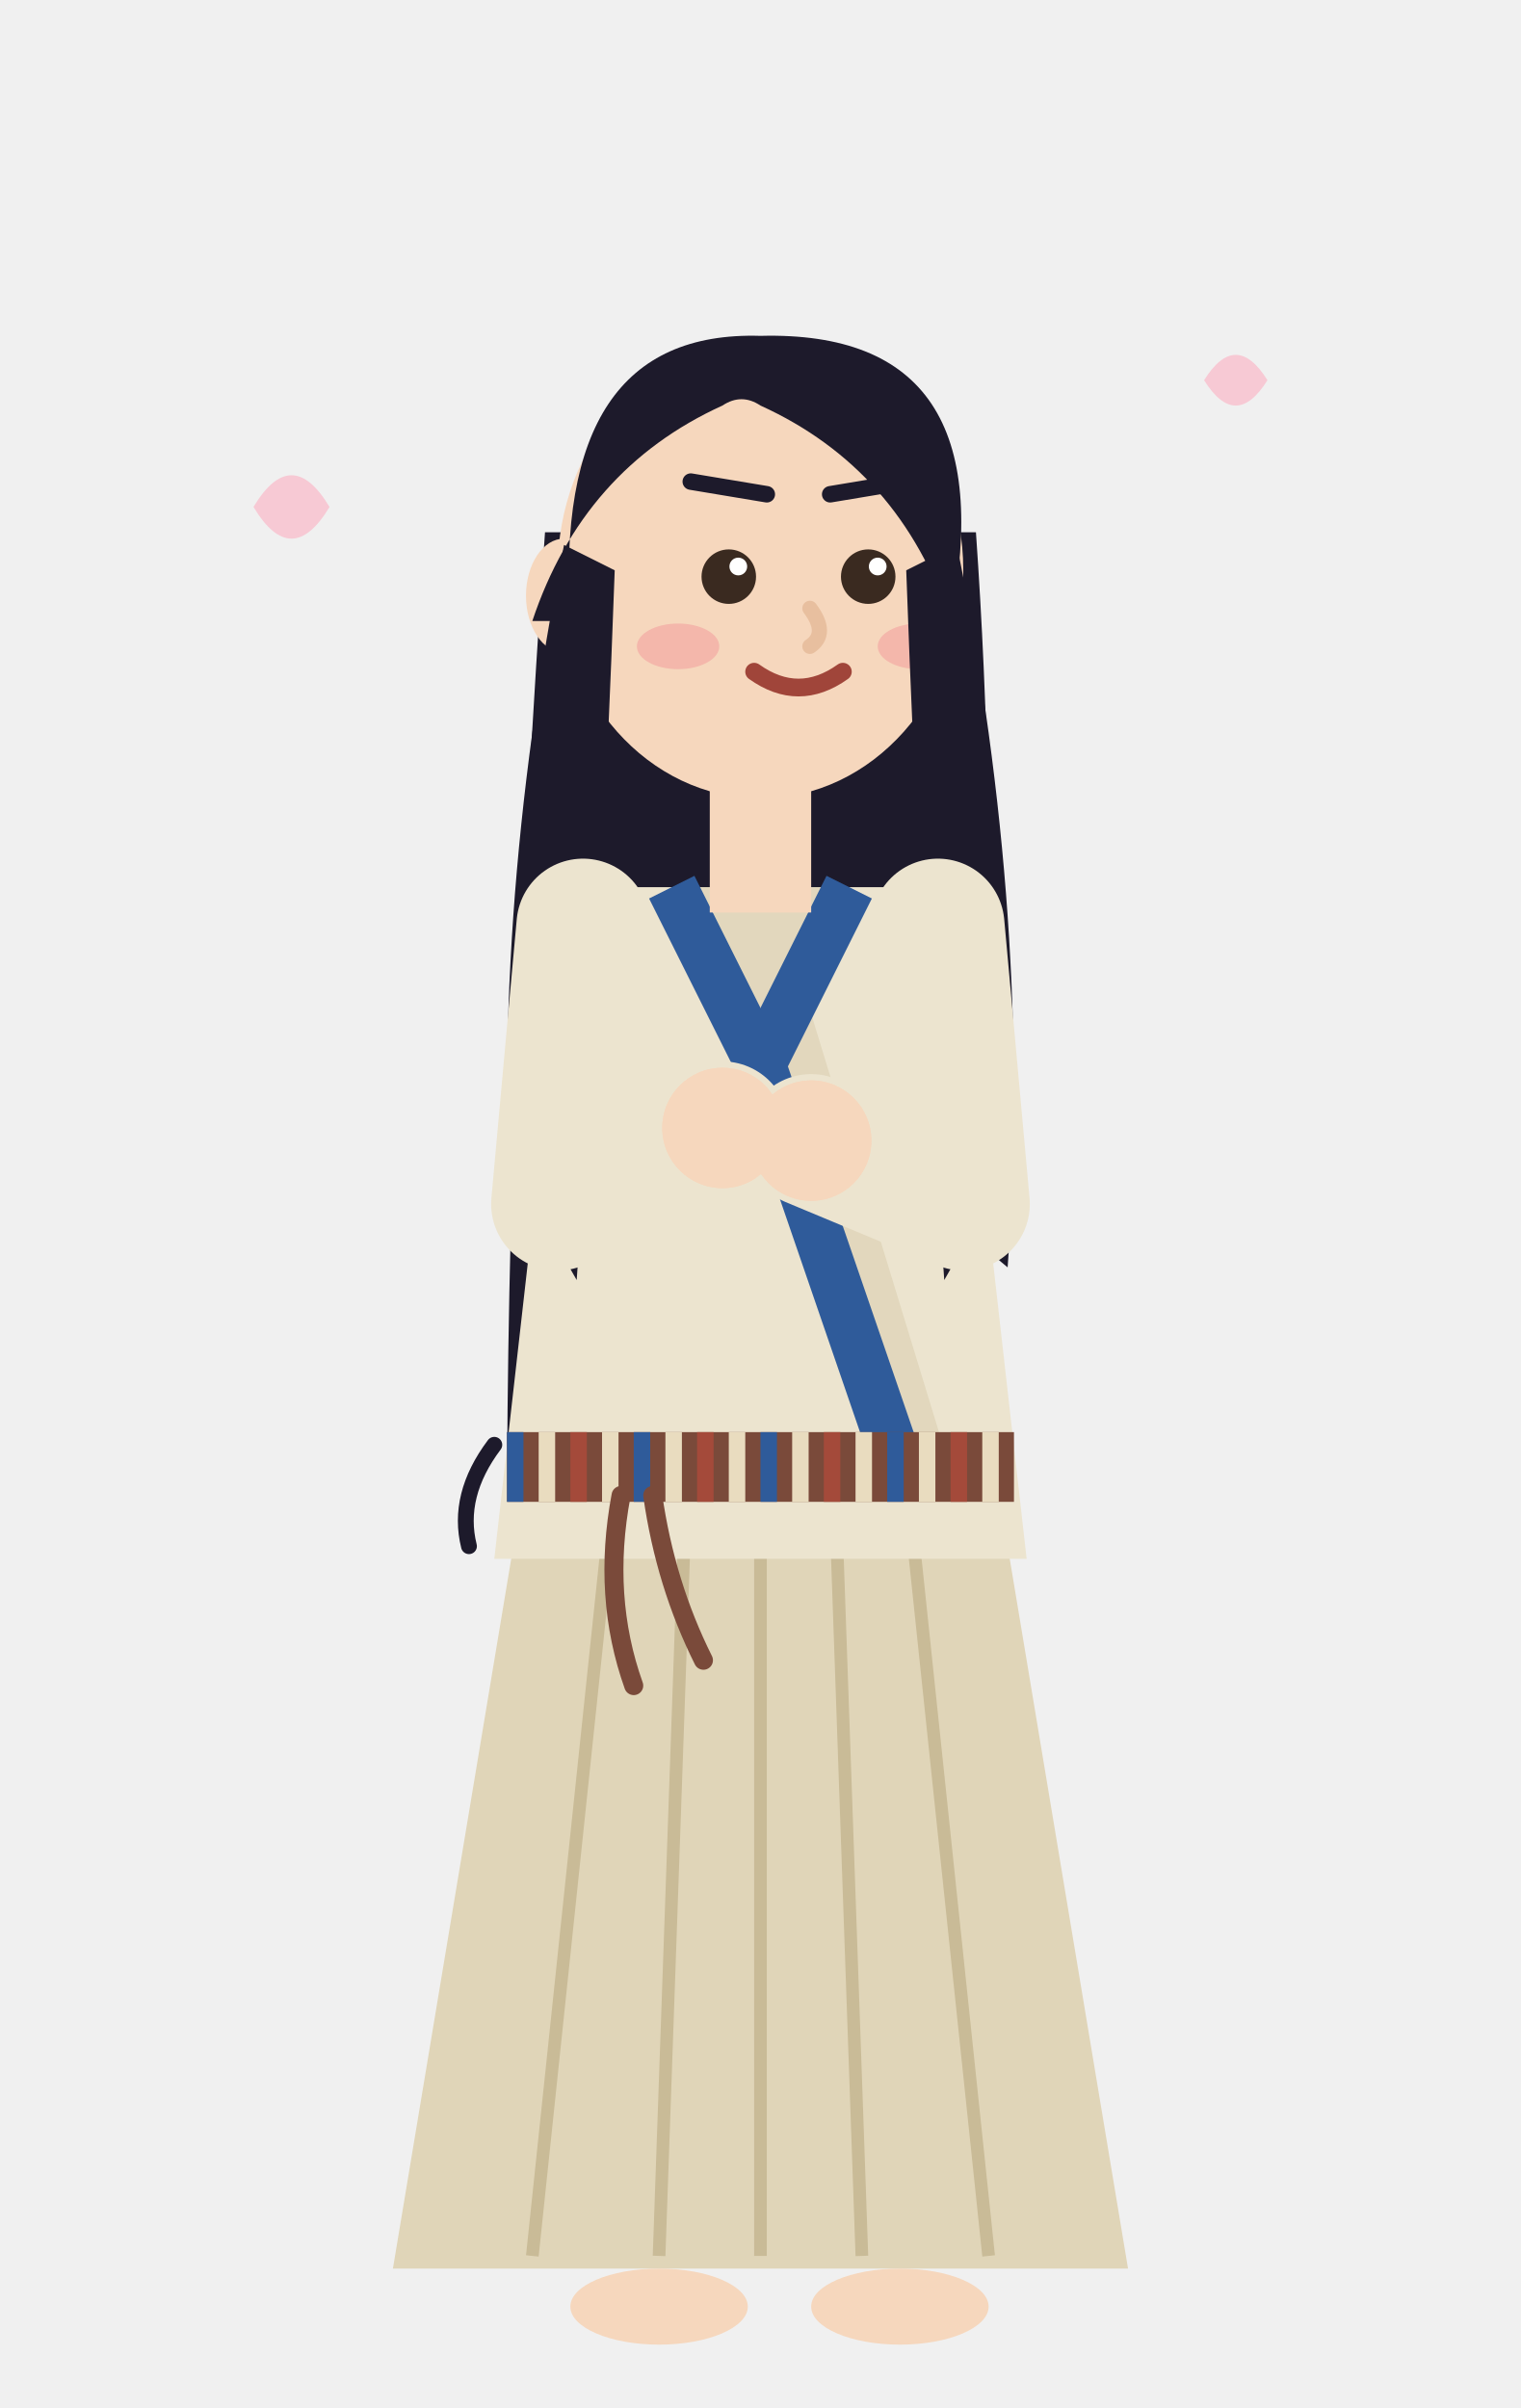
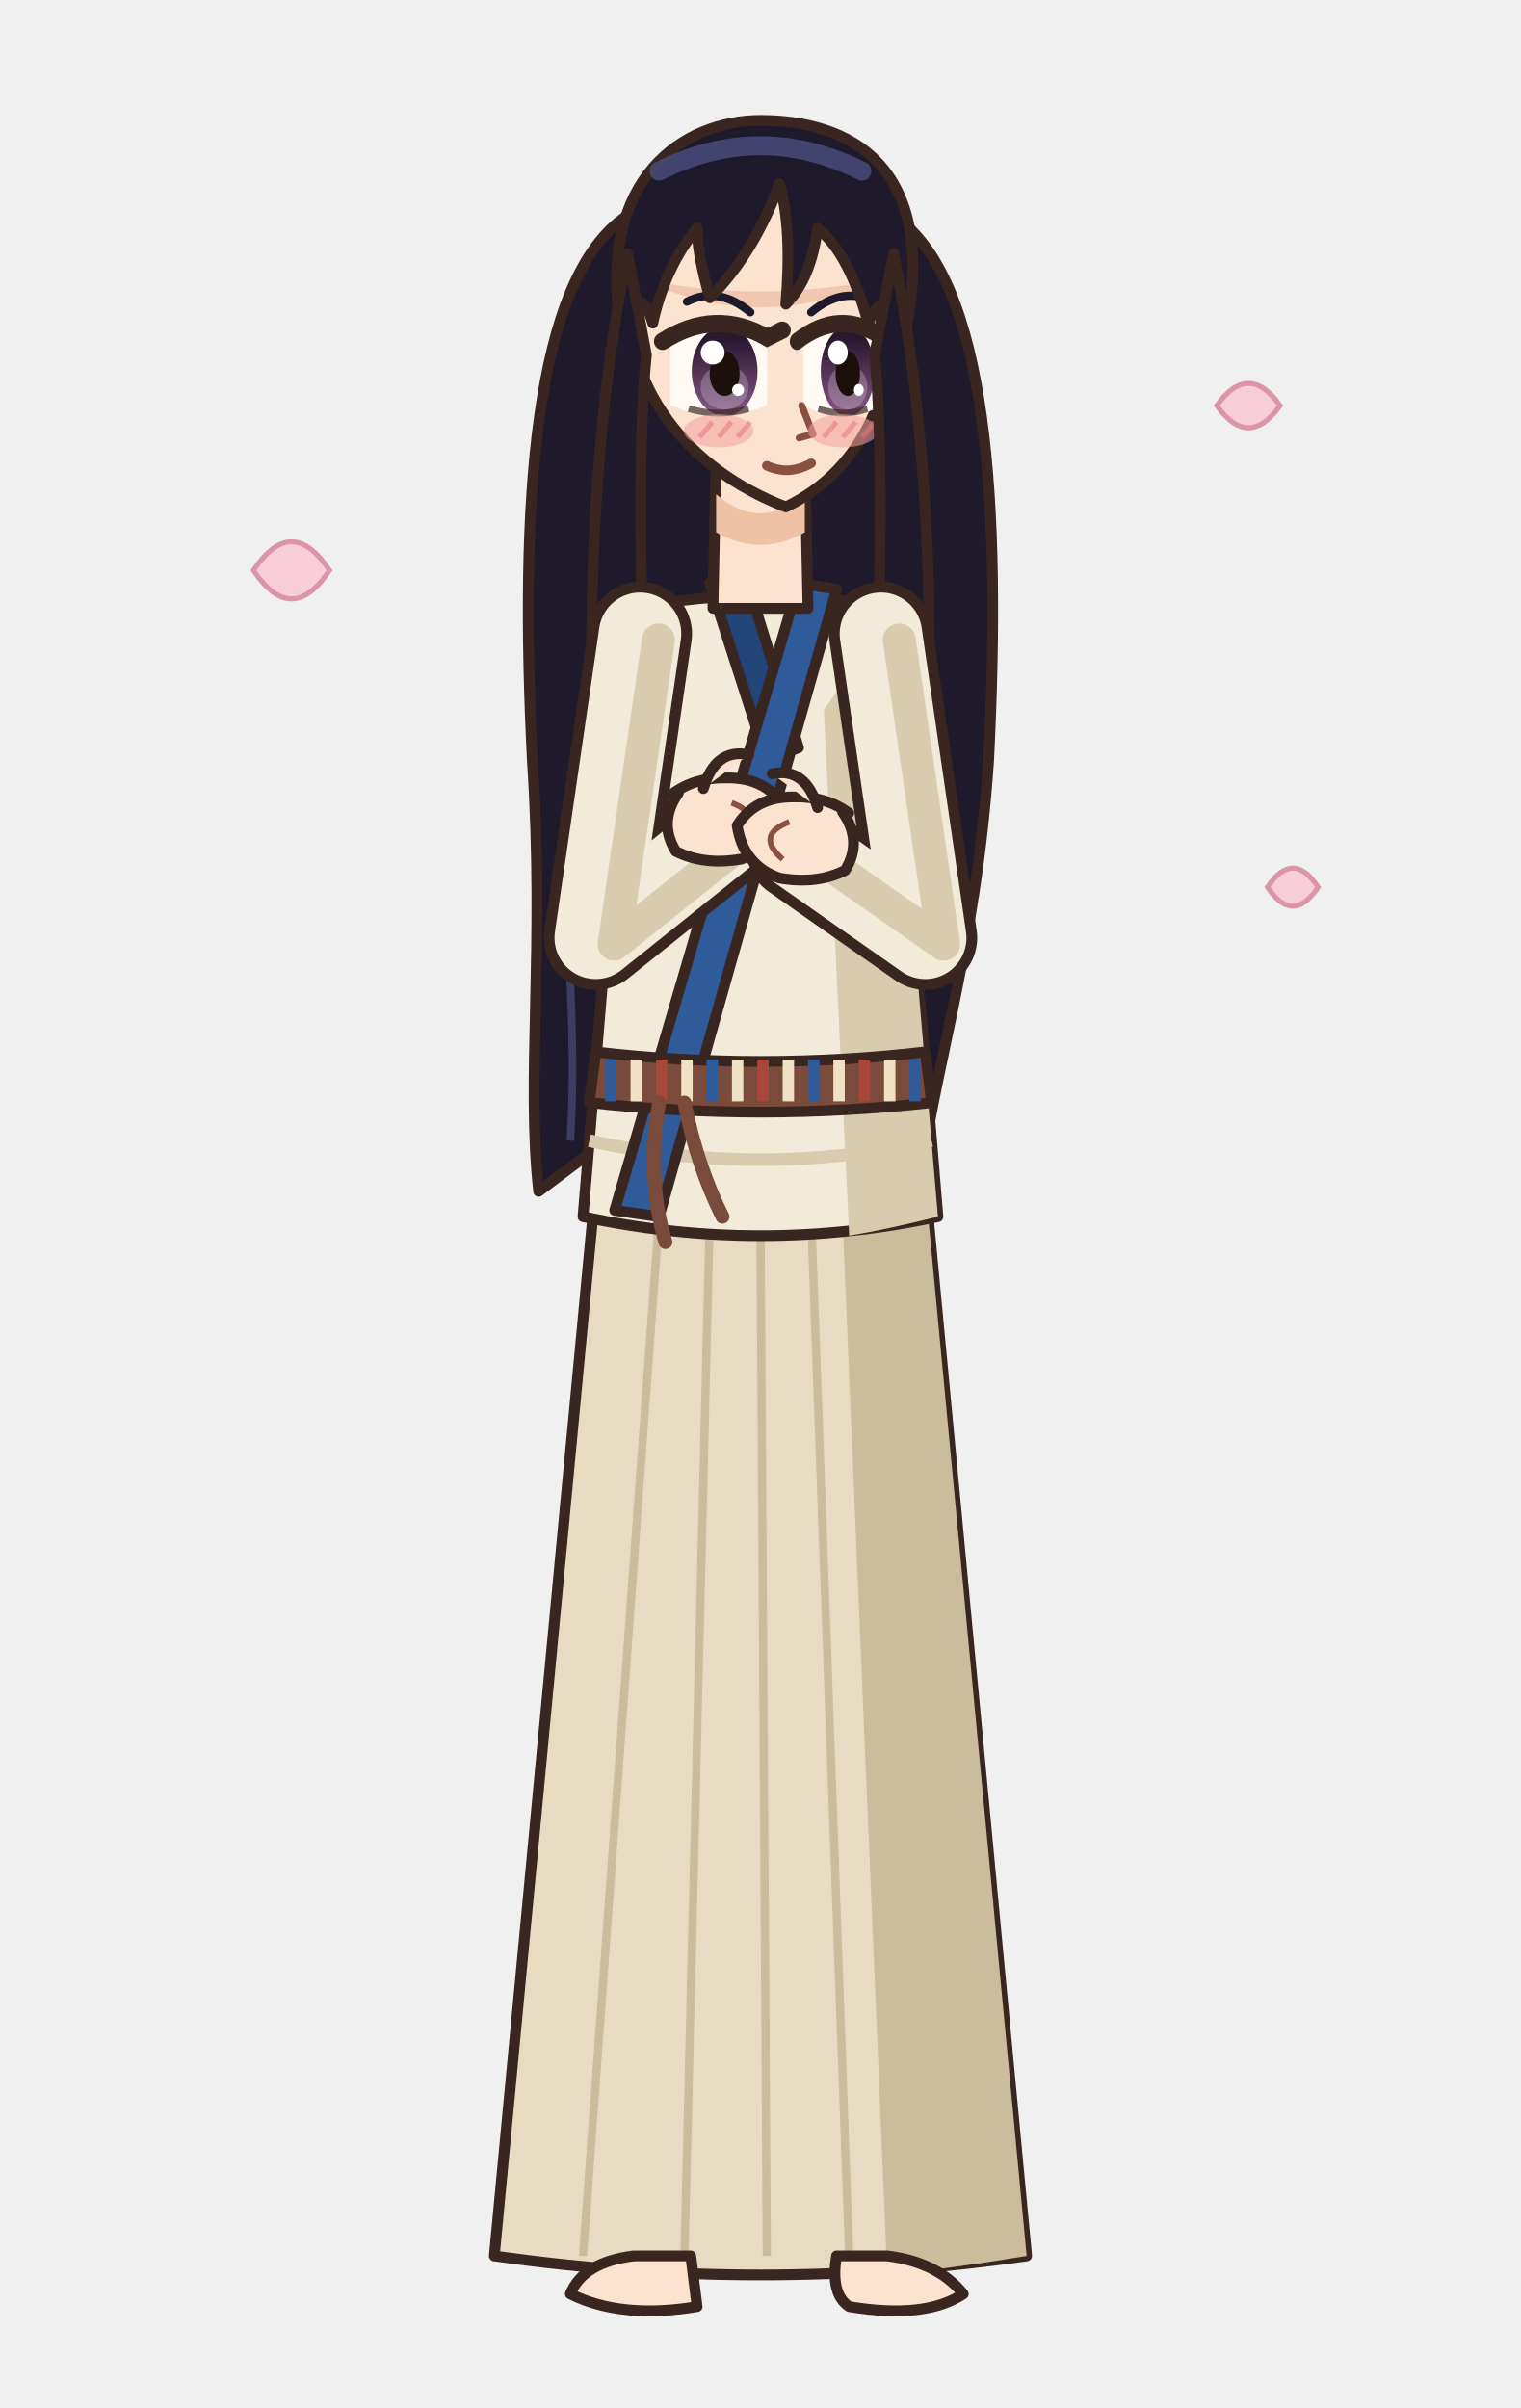
<svg xmlns="http://www.w3.org/2000/svg" width="240" height="380" viewBox="0 -20 240 380">
-   <path d="M86 64 Q80 150 80 220 l6 -6 l5 8 l6 -6 l6 6 L136 222 l6 -8 l6 6 Q160 150 154 64 Z" fill="#1d1a2b" />
-   <path d="M78 208 q-6 8 -4 16 M150 206 q6 8 3 15" stroke="#1d1a2b" stroke-width="2.5" fill="none" stroke-linecap="round" />
-   <path d="M84 206 L156 206 L178 338 L62 338 Z" fill="#e0d5b8" />
-   <path d="M96 222 L84 336" stroke="#c9bb97" stroke-width="2" />
-   <path d="M108 222 L104 336" stroke="#c9bb97" stroke-width="2" />
-   <path d="M120 222 L120 336" stroke="#c9bb97" stroke-width="2" />
-   <path d="M132 222 L136 336" stroke="#c9bb97" stroke-width="2" />
-   <path d="M144 222 L156 336" stroke="#c9bb97" stroke-width="2" />
-   <ellipse cx="104" cy="344" rx="14" ry="6" fill="#f6d7bd" />
-   <ellipse cx="142" cy="344" rx="14" ry="6" fill="#f6d7bd" />
-   <path d="M90 120 L150 120 L162 226 L78 226 Z" fill="#ece4cf" />
-   <path d="M108 120 L120 150 L140 212 L150 212 L128 140 L132 120 Z" fill="#d4c7a6" opacity=".45" />
-   <path d="M106 120 L120 148 L142 212" stroke="#2f5b9a" stroke-width="8" fill="none" stroke-linejoin="round" />
-   <path d="M134 120 L120 148" stroke="#2f5b9a" stroke-width="8" fill="none" />
-   <rect x="80" y="206" width="80" height="11" fill="#7a4a3a" />
-   <rect x="80" y="206" width="2.6" height="11" fill="#2f5b9a" />
-   <rect x="85" y="206" width="2.6" height="11" fill="#e9dcbf" />
-   <rect x="90" y="206" width="2.6" height="11" fill="#a44a3a" />
-   <rect x="95" y="206" width="2.6" height="11" fill="#e9dcbf" />
-   <rect x="100" y="206" width="2.6" height="11" fill="#2f5b9a" />
-   <rect x="105" y="206" width="2.6" height="11" fill="#e9dcbf" />
-   <rect x="110" y="206" width="2.6" height="11" fill="#a44a3a" />
-   <rect x="115" y="206" width="2.6" height="11" fill="#e9dcbf" />
-   <rect x="120" y="206" width="2.6" height="11" fill="#2f5b9a" />
-   <rect x="125" y="206" width="2.6" height="11" fill="#e9dcbf" />
-   <rect x="130" y="206" width="2.6" height="11" fill="#a44a3a" />
-   <rect x="135" y="206" width="2.6" height="11" fill="#e9dcbf" />
-   <rect x="140" y="206" width="2.6" height="11" fill="#2f5b9a" />
-   <rect x="145" y="206" width="2.6" height="11" fill="#e9dcbf" />
-   <rect x="150" y="206" width="2.6" height="11" fill="#a44a3a" />
-   <rect x="155" y="206" width="2.6" height="11" fill="#e9dcbf" />
-   <path d="M98 216 q-3 16 2 30 M103 216 q2 14 8 26" stroke="#7a4a3a" stroke-width="3" fill="none" stroke-linecap="round" />
-   <rect x="112" y="100" width="16" height="24" fill="#f6d7bd" />
-   <ellipse cx="89" cy="74" rx="6" ry="9" fill="#f6d7bd" />
-   <ellipse cx="89" cy="74" rx="2.5" ry="5" fill="#e8bf9f" />
-   <ellipse cx="120" cy="70" rx="32" ry="36" fill="#f6d7bd" />
-   <path d="M127.8 76 q3 4 0 6" fill="none" stroke="#e8bf9f" stroke-width="2.4" stroke-linecap="round" />
-   <circle cx="115" cy="71" r="4.3" fill="#3a2a20" />
-   <circle cx="116.5" cy="69.4" r="1.4" fill="#fff" />
-   <circle cx="137" cy="71" r="4.3" fill="#3a2a20" />
-   <circle cx="138.5" cy="69.4" r="1.4" fill="#fff" />
-   <path d="M109 56 L121 58" stroke="#1d1a2b" stroke-width="2.6" stroke-linecap="round" />
-   <path d="M131 58 L143 56" stroke="#1d1a2b" stroke-width="2.6" stroke-linecap="round" />
-   <path d="M119 86 q7 5 14 0" fill="none" stroke="#a0453a" stroke-width="2.8" stroke-linecap="round" />
-   <ellipse cx="107" cy="82" rx="6.5" ry="3.6" fill="#f29c9c" opacity="0.55" />
-   <ellipse cx="145" cy="82" rx="6.5" ry="3.6" fill="#f29c9c" opacity="0.55" />
-   <path d="M90 78 q-3 -46 30 -45 q39 -1 30 45 q-8 -24 -30 -34 q-3 -2 -6 0 q-22 10 -30 34 z" fill="#1d1a2b" />
-   <path d="M89 66 q-12 60 -8 114 l6 -5 l4 7 q4 -56 6 -112 z" fill="#1d1a2b" />
-   <path d="M151 66 q12 60 8 114 l-6 -5 l-4 7 q-4 -56 -6 -112 z" fill="#1d1a2b" />
-   <polyline points="92,126 88,170 114,158" fill="none" stroke="#ece4cf" stroke-width="21" stroke-linecap="round" stroke-linejoin="round" />
-   <circle cx="114" cy="158" r="9.5" fill="#f6d7bd" />
-   <polyline points="148,126 152,170 128,160" fill="none" stroke="#ece4cf" stroke-width="21" stroke-linecap="round" stroke-linejoin="round" />
-   <circle cx="128" cy="160" r="9.5" fill="#f6d7bd" />
-   <circle cx="114" cy="158" r="9.5" fill="#f6d7bd" />
-   <circle cx="128" cy="160" r="9.5" fill="#f6d7bd" />
-   <path d="M40 60 q6 -10 12 0 q-6 10 -12 0 z M190 40 q5 -8 10 0 q-5 8 -10 0 z" fill="#f7c9d4" />
+   <defs>
+     <linearGradient id="iris" x1="0" y1="0" x2="0" y2="1">
+       <stop offset=".15" stop-color="#2a1830" />
+       <stop offset="1" stop-color="#8a5a8a" />
+     </linearGradient>
+   </defs>
+   <path d="M99 14 C84 24 82 60 84 100 C86 130 83 150 85 168 L93 162 L99 170 L107 163 L115 171 L123 163 L131 170 L137 162 L145 168 C147 150 154 130 156 100 C158 60 156 24 141 14 Z" fill="#1e1a2c" stroke="#3a2620" stroke-width="1.7" stroke-linejoin="round" stroke-linecap="round" />
+   <path d="M89 120 q2 24 1 40 M141 120 q-1 24 -1 40" stroke="#4a4a7a" stroke-width="1.2" fill="none" opacity=".7" />
+   <path d="M96 146 L144 146 L162 336 Q120 342 78 336 Z" fill="#e7dcc2" stroke="#3a2620" stroke-width="1.7" stroke-linejoin="round" stroke-linecap="round" />
+   <path d="M132 150 L144 146 L162 336 Q150 338 140 339 Z" fill="#cbbd9b" />
+   <path d="M104 172 L92 336" stroke="#cbbd9b" stroke-width="1.3" />
+   <path d="M112 172 L108 336" stroke="#cbbd9b" stroke-width="1.3" />
+   <path d="M120 172 L121 336" stroke="#cbbd9b" stroke-width="1.3" />
+   <path d="M128 172 L134 336" stroke="#cbbd9b" stroke-width="1.3" />
+   <path d="M136 172 L148 336" stroke="#cbbd9b" stroke-width="1.3" />
+   <path d="M100 336 q-8 1 -10 6 q8 4 20 2 l-1 -8 z" fill="#fbe3d0" stroke="#3a2620" stroke-width="1.7" stroke-linejoin="round" stroke-linecap="round" />
+   <path d="M132 336 q-1 6 2 8 q12 2 18 -2 q-4 -5 -12 -6 z" fill="#fbe3d0" stroke="#3a2620" stroke-width="1.7" stroke-linejoin="round" stroke-linecap="round" />
+   <path d="M100 76 Q120 72 140 76 L148 172 Q120 178 92 172 Z" fill="#f2ebda" stroke="#3a2620" stroke-width="1.7" stroke-linejoin="round" stroke-linecap="round" />
+   <path d="M130 92 L140 78 L148 172 Q140 174 134 175 Z" fill="#d9ccae" />
+   <path d="M93 160 q27 6 54 0" stroke="#d9ccae" stroke-width="2" fill="none" />
+   <path d="M112 72 L121 100 L126 98 L118 72 Z" fill="#22457a" stroke="#3a2620" stroke-width="1.7" stroke-linejoin="round" stroke-linecap="round" />
+   <path d="M126 72 L132 73 L104 172 L97 171 Z" fill="#2f5b9a" stroke="#3a2620" stroke-width="1.7" stroke-linejoin="round" stroke-linecap="round" />
+   <path d="M94 146 Q120 149 146 146 L147 154 Q120 157 93 154 Z" fill="#7a4a3a" stroke="#3a2620" stroke-width="1.7" stroke-linejoin="round" stroke-linecap="round" />
+   <rect x="95.5" y="147.2" width="1.8" height="6.6" fill="#2f5b9a" />
+   <rect x="99.5" y="147.2" width="1.8" height="6.6" fill="#efe2c4" />
+   <rect x="103.5" y="147.2" width="1.8" height="6.6" fill="#a8483a" />
+   <rect x="107.5" y="147.2" width="1.8" height="6.6" fill="#efe2c4" />
+   <rect x="111.5" y="147.2" width="1.8" height="6.6" fill="#2f5b9a" />
+   <rect x="115.5" y="147.2" width="1.8" height="6.6" fill="#efe2c4" />
+   <rect x="119.5" y="147.2" width="1.8" height="6.6" fill="#a8483a" />
+   <rect x="123.5" y="147.2" width="1.8" height="6.6" fill="#efe2c4" />
+   <rect x="127.5" y="147.2" width="1.8" height="6.6" fill="#2f5b9a" />
+   <rect x="131.5" y="147.2" width="1.8" height="6.6" fill="#efe2c4" />
+   <rect x="135.5" y="147.2" width="1.8" height="6.6" fill="#a8483a" />
+   <rect x="139.5" y="147.2" width="1.8" height="6.6" fill="#efe2c4" />
+   <rect x="143.5" y="147.2" width="1.8" height="6.6" fill="#2f5b9a" />
+   <path d="M104 154 q-2 12 1 22 M108 154 q2 10 6 18" stroke="#7a4a3a" stroke-width="2.2" fill="none" stroke-linecap="round" />
+   <path d="M113 52 L112.5 76 L127.5 76 L127 52 Z" fill="#fbe3d0" stroke="#3a2620" stroke-width="1.7" stroke-linejoin="round" stroke-linecap="round" />
+   <path d="M113 58 q7 6 14 0 v6 q-7 4 -14 0 z" fill="#efc2a6" />
+   <path d="M99 24 C98 41 108.4 54 124 60 C136.4 54 142 41 141 24 C141 4 99 4 99 24 Z" fill="#fbe3d0" stroke="#3a2620" stroke-width="1.7" stroke-linejoin="round" stroke-linecap="round" />
+   <path d="M101 24 q19 9 38 0 q-19 4 -38 0 z" fill="#efc2a6" opacity=".8" />
+   <g transform="translate(113.4 38) scale(1.18 1.18)">
+     <path d="M-6.5 -4 q6.5 -3 13 0 v9 q-6.5 3 -13 0 z" fill="#fffaf4" />
+     <ellipse cx="0.8" cy="0.5" rx="4.4" ry="6" fill="url(#iris)" />
+     <ellipse cx="0.8" cy="2.6" rx="3.2" ry="3" fill="#ffffff" opacity=".22" />
+     <ellipse cx="0.8" cy="0.8" rx="2" ry="3" fill="#1c100c" />
+     <circle cx="-0.8" cy="-2" r="1.6" fill="#fff" />
+     <circle cx="2.6" cy="3" r=".8" fill="#fff" />
+     <path d="M-7.5 -3.5 q7 -4.5 14 -0.5 l2 -1" stroke="#3a2620" stroke-width="2.3" fill="none" stroke-linecap="round" />
+     <path d="M-4 5.5 q4 1.2 8 0" stroke="#3a2620" stroke-width=".9" fill="none" opacity=".7" />
+   </g>
+   <g transform="translate(133 38) scale(0.9676 1.18)">
+     <path d="M-6.5 -4 q6.5 -3 13 0 v9 q-6.5 3 -13 0 z" fill="#fffaf4" />
+     <ellipse cx="0.8" cy="0.5" rx="4.4" ry="6" fill="url(#iris)" />
+     <ellipse cx="0.8" cy="2.6" rx="3.2" ry="3" fill="#ffffff" opacity=".22" />
+     <ellipse cx="0.8" cy="0.8" rx="2" ry="3" fill="#1c100c" />
+     <circle cx="-0.8" cy="-2" r="1.6" fill="#fff" />
+     <circle cx="2.6" cy="3" r=".8" fill="#fff" />
+     <path d="M-7.5 -3.5 q7 -4.5 14 -0.5 l2 -1" stroke="#3a2620" stroke-width="2.3" fill="none" stroke-linecap="round" />
+     <path d="M-4 5.5 q4 1.2 8 0" stroke="#3a2620" stroke-width=".9" fill="none" opacity=".7" />
+   </g>
+   <path d="M108.4 27.6 q5 -2.5 10 1.68" stroke="#1e1a2c" stroke-width="1.3" fill="none" stroke-linecap="round" />
+   <path d="M138 27.6 q-5 -2.5 -10 1.68" stroke="#1e1a2c" stroke-width="1.3" fill="none" stroke-linecap="round" />
+   <path d="M126.5 44 l1.8 4.5 l-2.2 .6" stroke="#8a5040" stroke-width="1.1" fill="none" stroke-linecap="round" stroke-linejoin="round" />
+   <path d="M121 53.5 q3.5 1.6 7 -.4" stroke="#8a5040" stroke-width="1.5" fill="none" stroke-linecap="round" />
+   <ellipse cx="113.4" cy="48" rx="5.5" ry="2.6" fill="#f4a0a0" opacity="0.55" />
+   <path d="M110.4 49 l2 -2.4 M113.4 49 l2 -2.4 M116.4 49 l2 -2.4" stroke="#e07a7a" stroke-width=".8" opacity="0.55" />
+   <ellipse cx="133" cy="48" rx="5.5" ry="2.6" fill="#f4a0a0" opacity="0.55" />
+   <path d="M130 49 l2 -2.4 M133 49 l2 -2.4 M136 49 l2 -2.4" stroke="#e07a7a" stroke-width=".8" opacity="0.55" />
+   <path d="M98 32 C94 8 108 -1 120 -1 C134 -1 148 6 143 32 Q140 24 137 31 Q134 20 129 16 Q128 24 124 28 Q125 16 123 9 Q119 20 112 27 Q110 20 110 16 Q105 22 103 31 Q101 24 98 32 Z" fill="#1e1a2c" stroke="#3a2620" stroke-width="1.7" stroke-linejoin="round" stroke-linecap="round" />
+   <path d="M104 7 q16 -8 32 0" stroke="#4a4a7a" stroke-width="3" fill="none" stroke-linecap="round" opacity=".85" />
+   <path d="M99 20 C93 50 92 86 95 118 L99 112 L102 120 C102 90 100 56 102 36 Z" fill="#1e1a2c" stroke="#3a2620" stroke-width="1.7" stroke-linejoin="round" stroke-linecap="round" />
+   <path d="M141 20 C147 50 148 86 145 118 L141 112 L138 120 C138 90 140 56 138 36 Z" fill="#1e1a2c" stroke="#3a2620" stroke-width="1.7" stroke-linejoin="round" stroke-linecap="round" />
+   <polyline points="101,80 94,128 114,112" fill="none" stroke="#3a2620" stroke-width="16.4" stroke-linecap="round" stroke-linejoin="round" />
+   <polyline points="101,80 94,128 114,112" fill="none" stroke="#f2ebda" stroke-width="13" stroke-linecap="round" stroke-linejoin="round" />
+   <polyline points="103.9,81 96.9,129 116.9,113" fill="none" stroke="#d9ccae" stroke-width="5.2" stroke-linecap="round" stroke-linejoin="round" />
+   <polyline points="139,80 146,128 126,114" fill="none" stroke="#3a2620" stroke-width="16.4" stroke-linecap="round" stroke-linejoin="round" />
+   <polyline points="139,80 146,128 126,114" fill="none" stroke="#f2ebda" stroke-width="13" stroke-linecap="round" stroke-linejoin="round" />
+   <polyline points="141.9,81 148.9,129 128.9,115" fill="none" stroke="#d9ccae" stroke-width="5.2" stroke-linecap="round" stroke-linejoin="round" />
+   <g transform="translate(114 110) rotate(-10) scale(1 1)">
+     <path d="M-7 -6 q4 -2 9 -1 q6 1 8 6 q-2 6 -8 7 q-6 0 -10 -3 q-2 -5 2 -9 z" fill="#fbe3d0" stroke="#3a2620" stroke-width="1.7" stroke-linejoin="round" stroke-linecap="round" />
+     <path d="M-2 -6 q3 -6 8 -4" fill="#fbe3d0" stroke="#3a2620" stroke-width="1.7" stroke-linejoin="round" stroke-linecap="round" />
+     <path d="M2 -3 q5 3 0 6" stroke="#8a5040" stroke-width="0.9" fill="none" />
+   </g>
+   <g transform="translate(126 113) rotate(190) scale(1 -1)">
+     <path d="M-7 -6 q4 -2 9 -1 q6 1 8 6 q-2 6 -8 7 q-6 0 -10 -3 q-2 -5 2 -9 z" fill="#fbe3d0" stroke="#3a2620" stroke-width="1.7" stroke-linejoin="round" stroke-linecap="round" />
+     <path d="M-2 -6 q3 -6 8 -4" fill="#fbe3d0" stroke="#3a2620" stroke-width="1.7" stroke-linejoin="round" stroke-linecap="round" />
+     <path d="M2 -3 q5 3 0 6" stroke="#8a5040" stroke-width="0.9" fill="none" />
+   </g>
+   <g opacity=".9">
+     <path d="M40 70 q6 -9 12 0 q-6 9 -12 0 z" fill="#f7c9d4" stroke="#d98aa0" stroke-width=".8" />
+     <path d="M192 44 q5 -7 10 0 q-5 7 -10 0 z" fill="#f7c9d4" stroke="#d98aa0" stroke-width=".8" />
+     <path d="M200 120 q4 -6 8 0 q-4 6 -8 0 z" fill="#f7c9d4" stroke="#d98aa0" stroke-width=".8" />
+   </g>
</svg>
